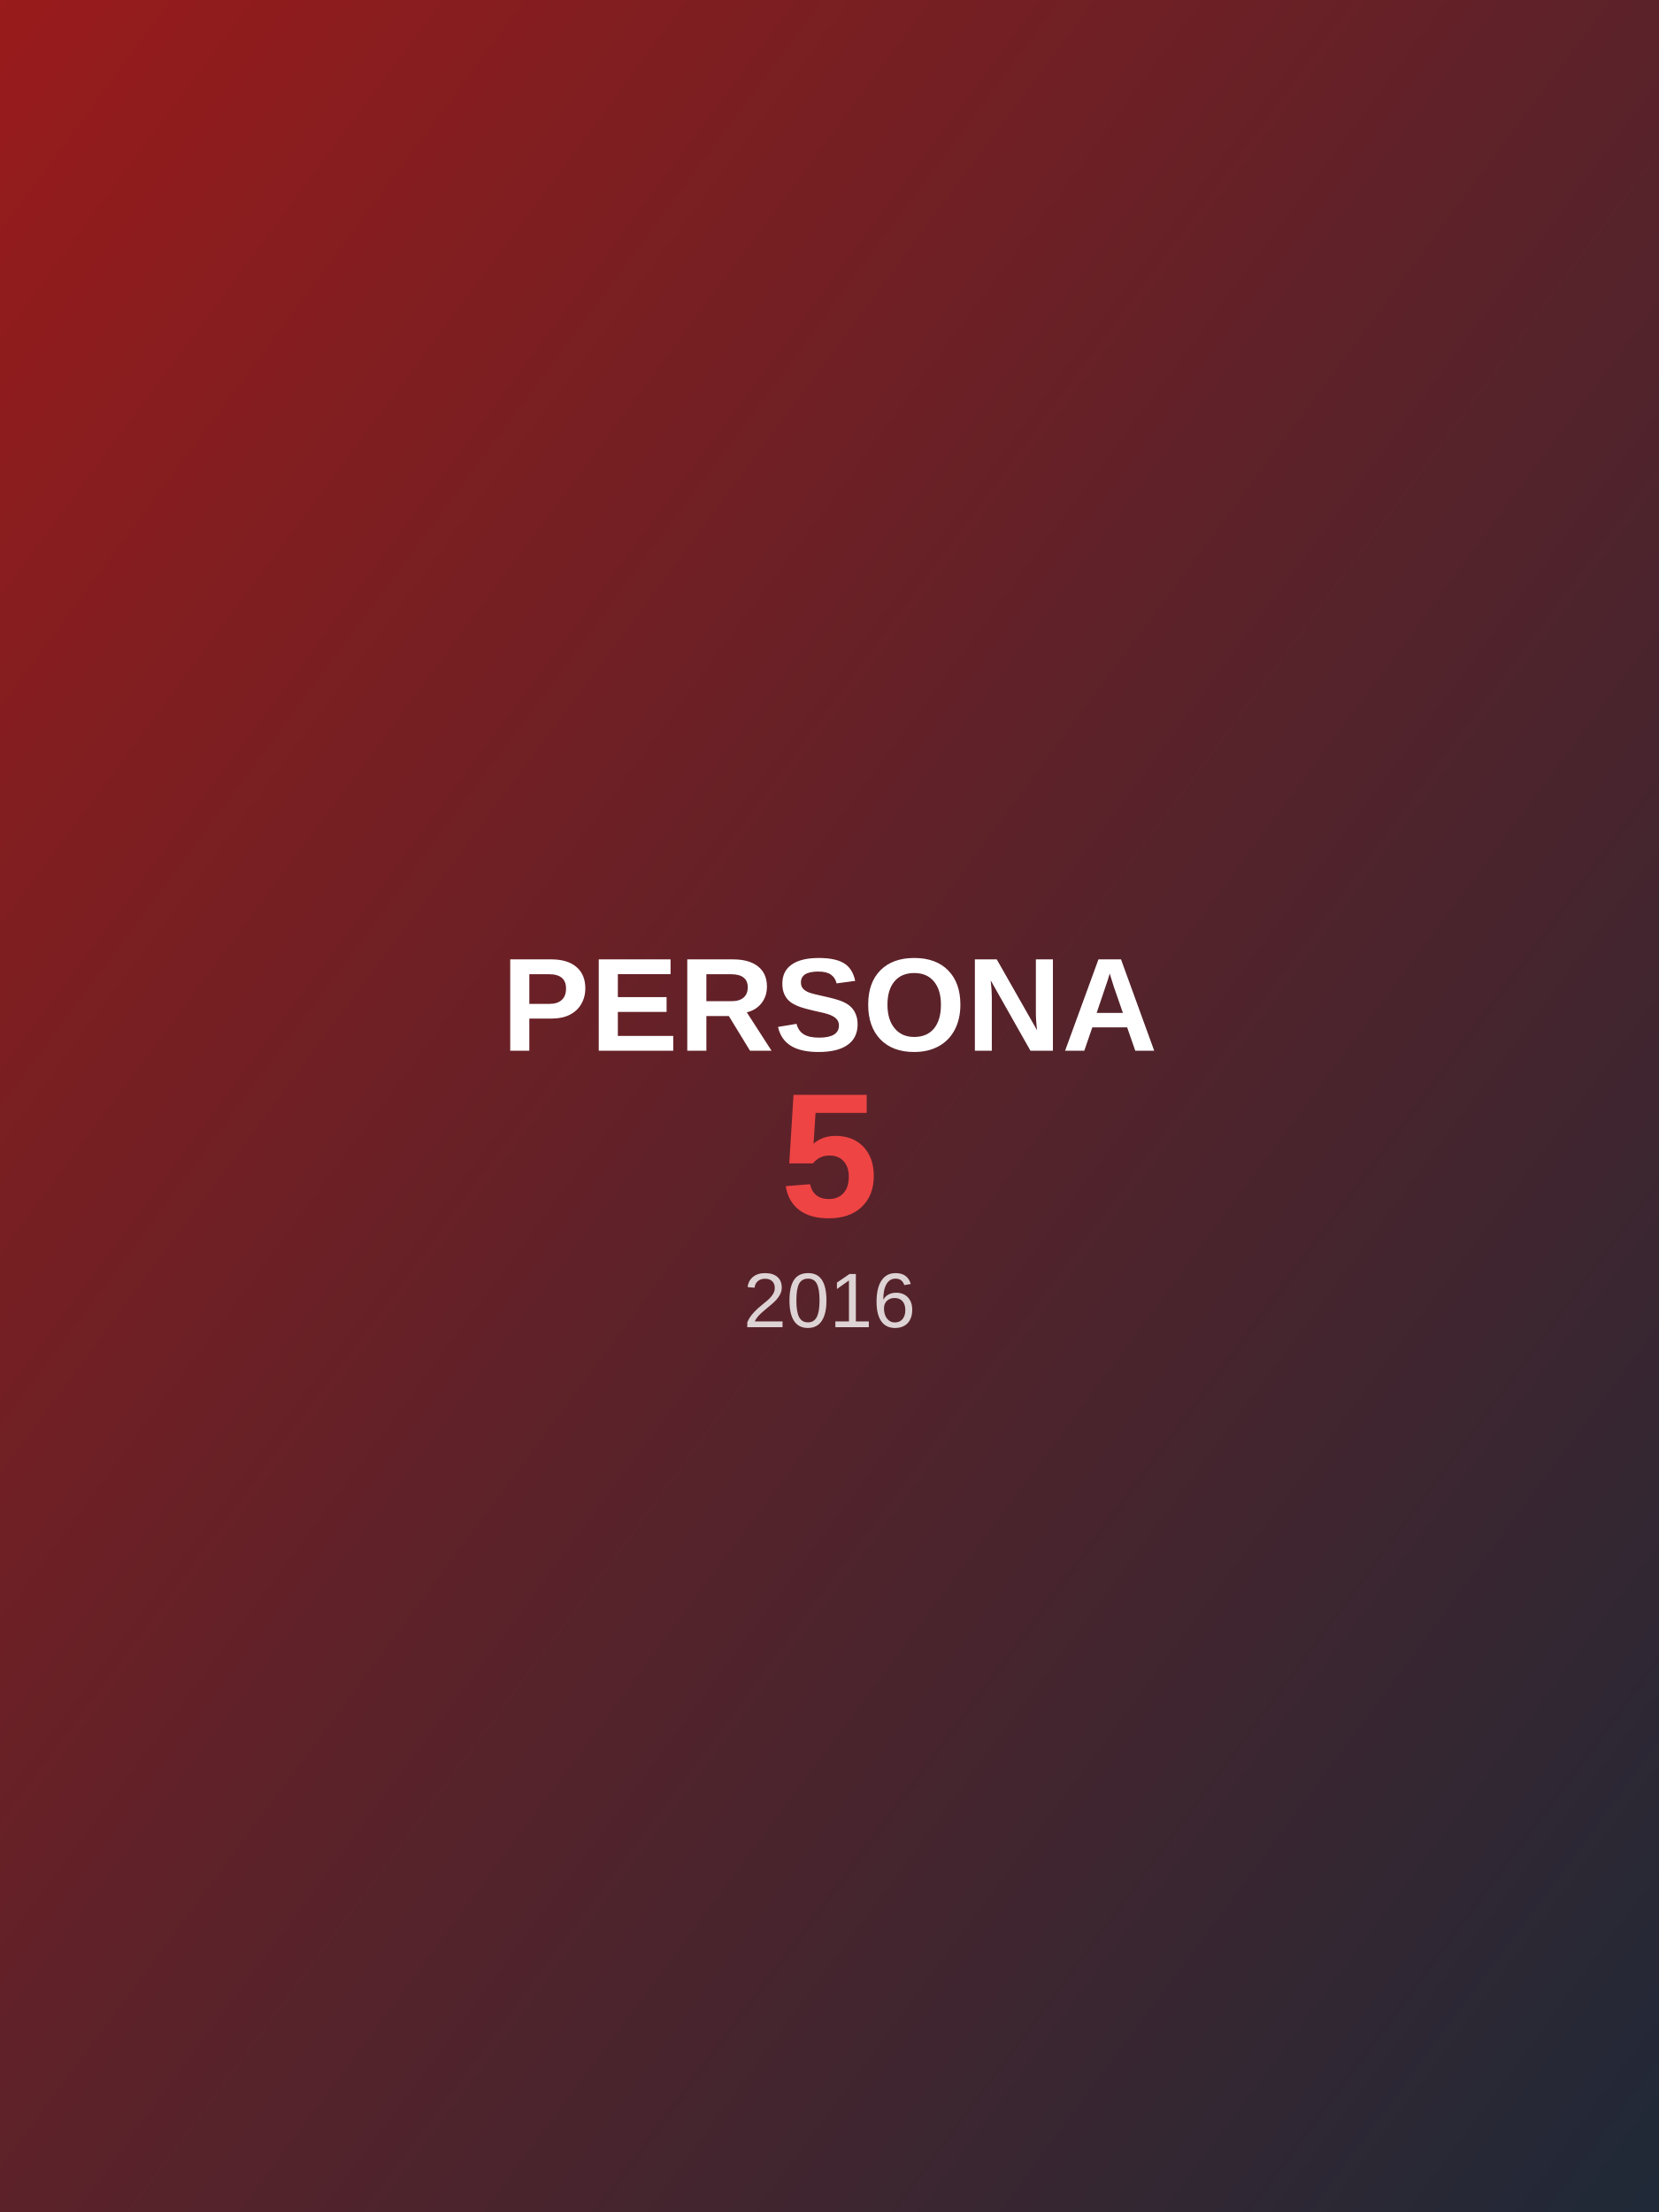
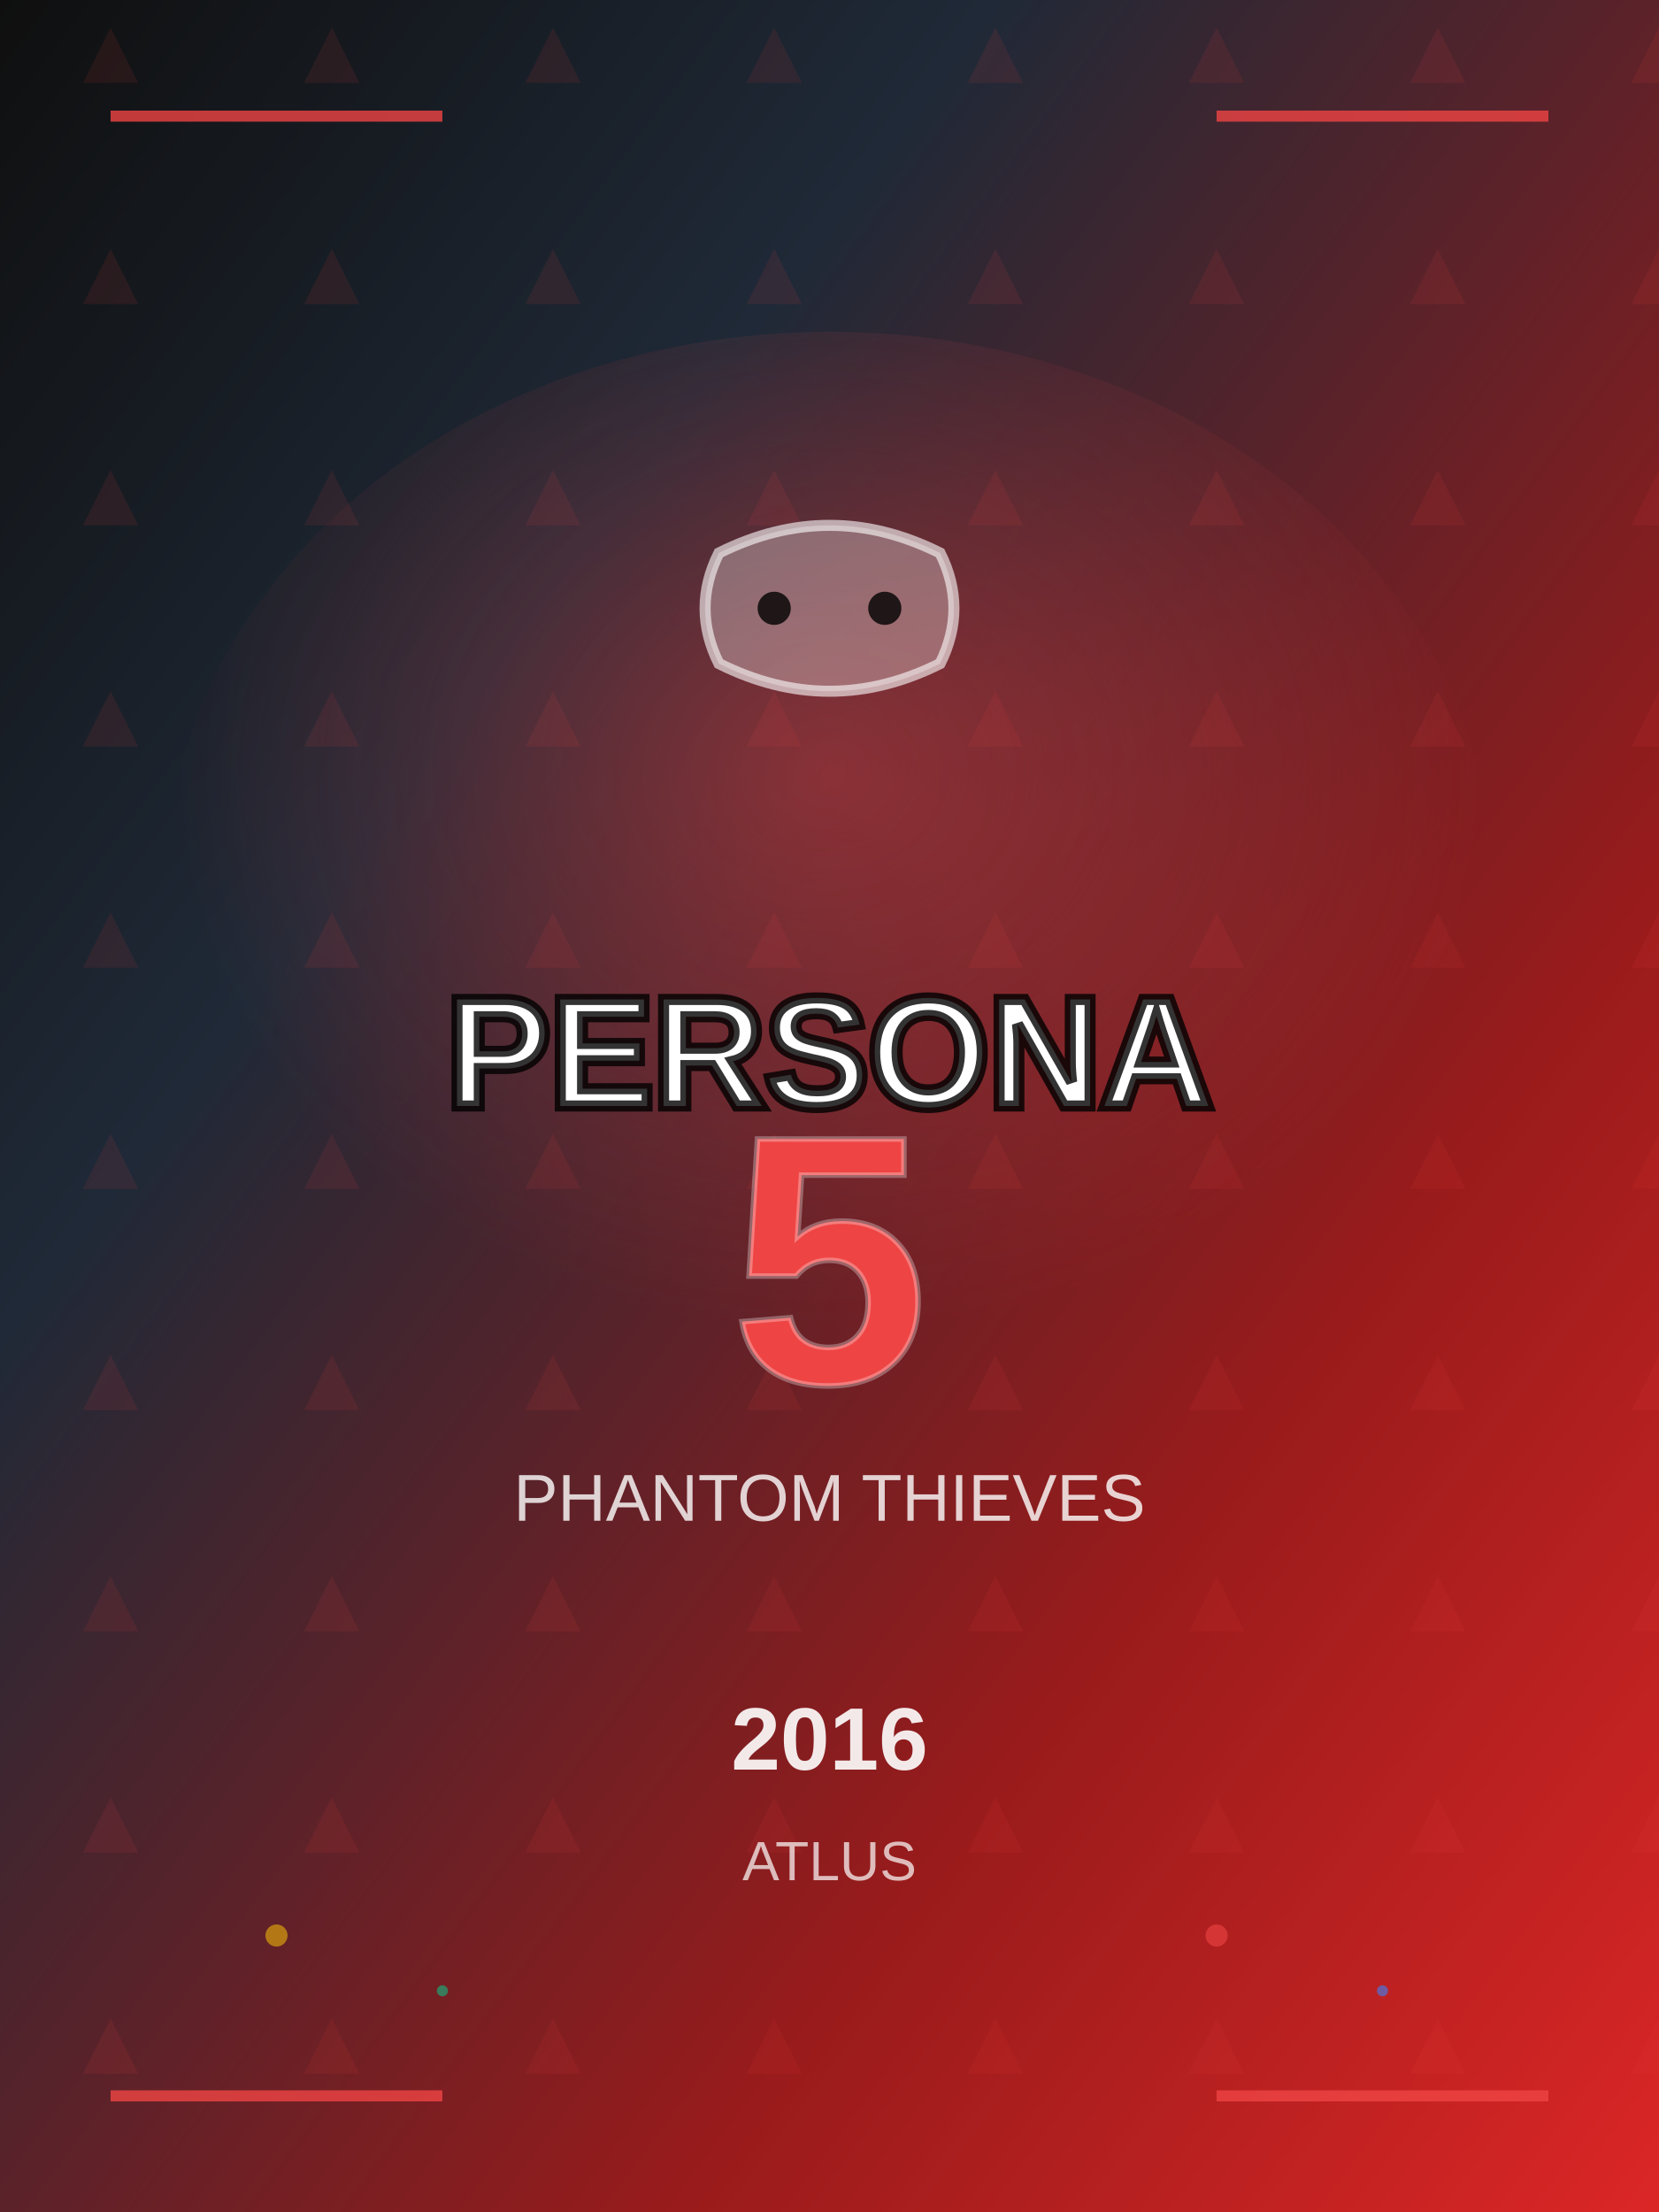
<svg xmlns="http://www.w3.org/2000/svg" width="300" height="400">
  <defs>
    <linearGradient id="grad4" x1="0%" y1="0%" x2="100%" y2="100%">
-       <stop offset="0%" style="stop-color:#991b1b;stop-opacity:1" />
-       <stop offset="100%" style="stop-color:#1f2937;stop-opacity:1" />
+       <stop offset="0%" style="stop-color:#0f0f0f;stop-opacity:1" />
+       <stop offset="30%" style="stop-color:#1f2937;stop-opacity:1" />
+       <stop offset="70%" style="stop-color:#991b1b;stop-opacity:1" />
+       <stop offset="100%" style="stop-color:#dc2626;stop-opacity:1" />
    </linearGradient>
+     <radialGradient id="spotlight" cx="50%" cy="40%" r="50%">
+       <stop offset="0%" style="stop-color:#ef4444;stop-opacity:0.4" />
+       <stop offset="100%" style="stop-color:#ef4444;stop-opacity:0" />
+     </radialGradient>
+     <pattern id="phantom" x="0" y="0" width="40" height="40" patternUnits="userSpaceOnUse">
+       <polygon points="20,5 25,15 15,15" fill="rgba(239,68,68,0.1)" />
+     </pattern>
  </defs>
  <rect width="300" height="400" fill="url(#grad4)" />
-   <text x="150" y="190" font-family="Arial, sans-serif" font-size="24" font-weight="bold" fill="white" text-anchor="middle">PERSONA</text>
-   <text x="150" y="220" font-family="Arial, sans-serif" font-size="32" font-weight="bold" fill="#ef4444" text-anchor="middle">5</text>
-   <text x="150" y="240" font-family="Arial, sans-serif" font-size="14" fill="rgba(255,255,255,0.8)" text-anchor="middle">2016</text>
+   <rect width="300" height="400" fill="url(#phantom)" />
+   <ellipse cx="150" cy="160" rx="120" ry="100" fill="url(#spotlight)" />
+   <path d="M 130 100 Q 150 90 170 100 Q 175 110 170 120 Q 150 130 130 120 Q 125 110 130 100 Z" fill="rgba(255,255,255,0.3)" stroke="rgba(255,255,255,0.6)" stroke-width="2" />
+   <circle cx="140" cy="110" r="3" fill="rgba(0,0,0,0.8)" />
+   <circle cx="160" cy="110" r="3" fill="rgba(0,0,0,0.8)" />
+   <text x="150" y="200" font-family="Arial, sans-serif" font-size="28" font-weight="bold" fill="white" text-anchor="middle" stroke="rgba(0,0,0,0.8)" stroke-width="2">PERSONA</text>
+   <text x="150" y="250" font-family="Arial, sans-serif" font-size="64" font-weight="bold" fill="#ef4444" text-anchor="middle" stroke="rgba(255,255,255,0.3)" stroke-width="1">5</text>
+   <text x="150" y="275" font-family="Arial, sans-serif" font-size="12" fill="rgba(255,255,255,0.8)" text-anchor="middle">PHANTOM THIEVES</text>
+   <rect x="20" y="20" width="60" height="2" fill="#ef4444" opacity="0.8" />
+   <rect x="220" y="20" width="60" height="2" fill="#ef4444" opacity="0.8" />
+   <rect x="20" y="378" width="60" height="2" fill="#ef4444" opacity="0.8" />
+   <rect x="220" y="378" width="60" height="2" fill="#ef4444" opacity="0.8" />
+   <text x="150" y="320" font-family="Arial, sans-serif" font-size="16" font-weight="bold" fill="rgba(255,255,255,0.9)" text-anchor="middle">2016</text>
+   <text x="150" y="340" font-family="Arial, sans-serif" font-size="10" fill="rgba(255,255,255,0.7)" text-anchor="middle">ATLUS</text>
+   <circle cx="50" cy="350" r="2" fill="#eab308" opacity="0.6">
+     <animate attributeName="opacity" values="0.3;1;0.3" dur="2s" repeatCount="indefinite" />
+   </circle>
+   <circle cx="80" cy="360" r="1" fill="#10b981" opacity="0.6">
+     <animate attributeName="opacity" values="0.3;1;0.3" dur="3s" repeatCount="indefinite" />
+   </circle>
+   <circle cx="220" cy="350" r="2" fill="#ef4444" opacity="0.6">
+     <animate attributeName="opacity" values="0.3;1;0.3" dur="2.5s" repeatCount="indefinite" />
+   </circle>
+   <circle cx="250" cy="360" r="1" fill="#3b82f6" opacity="0.6">
+     <animate attributeName="opacity" values="0.3;1;0.3" dur="4s" repeatCount="indefinite" />
+   </circle>
</svg>
